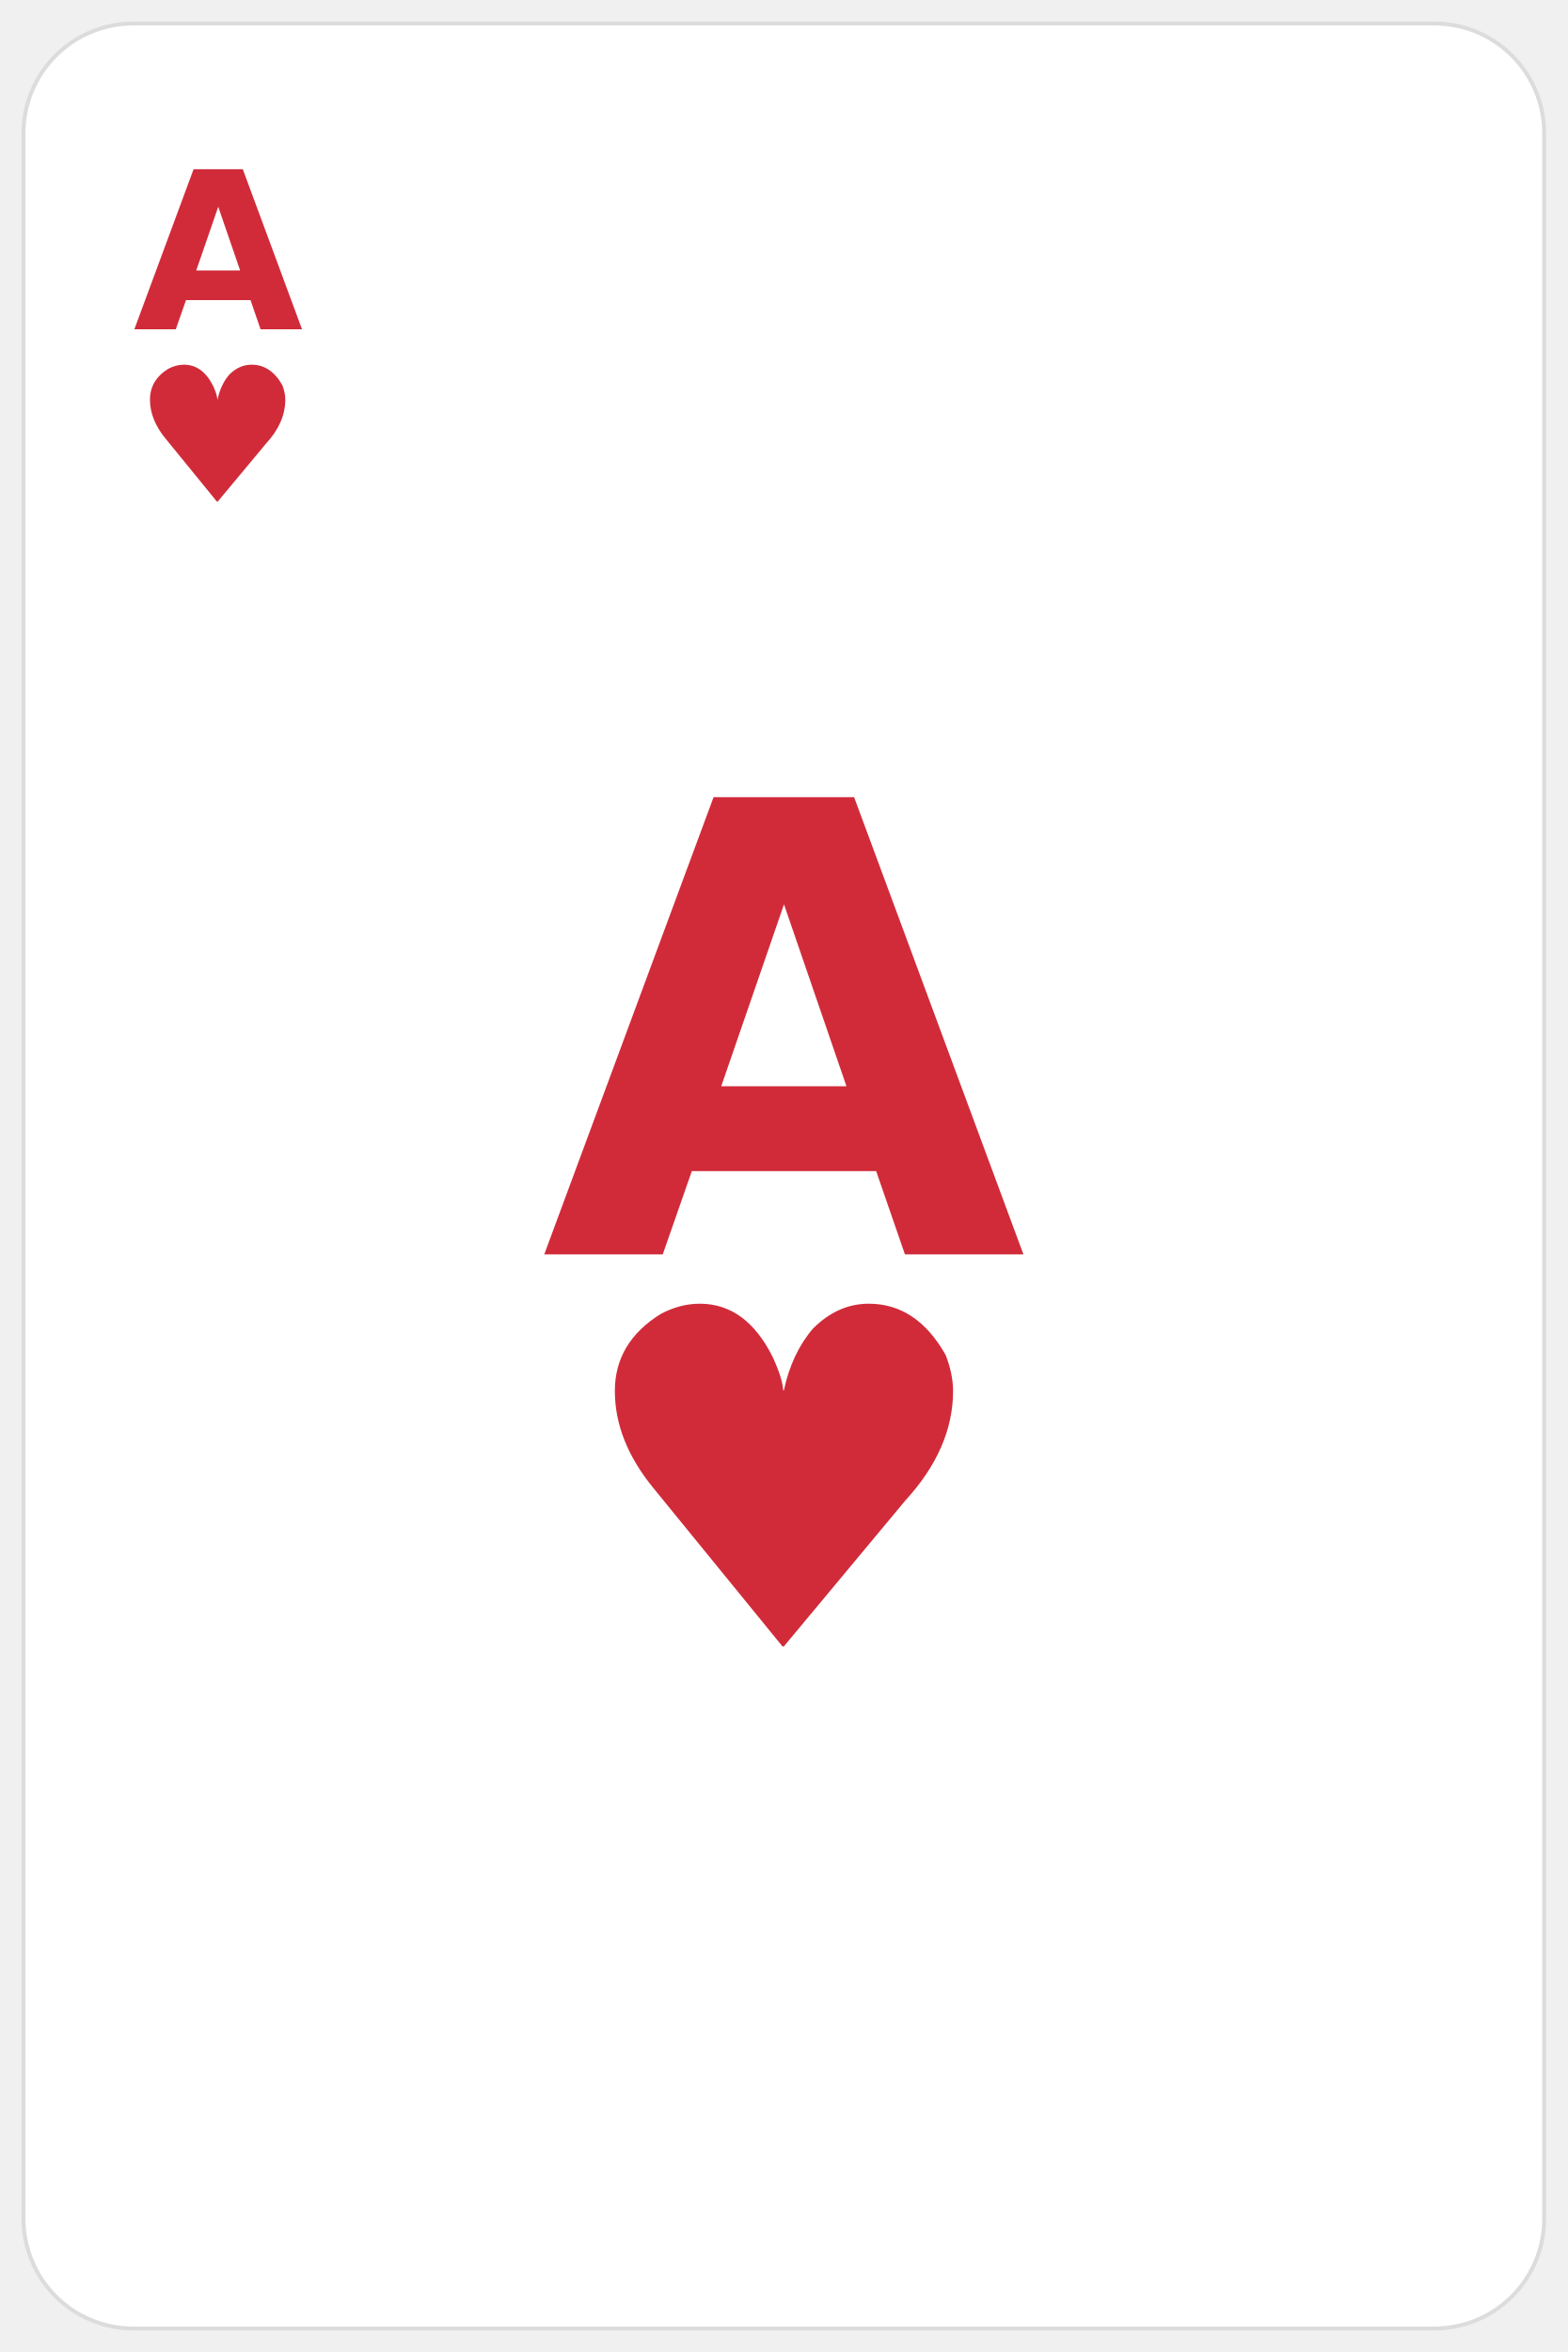
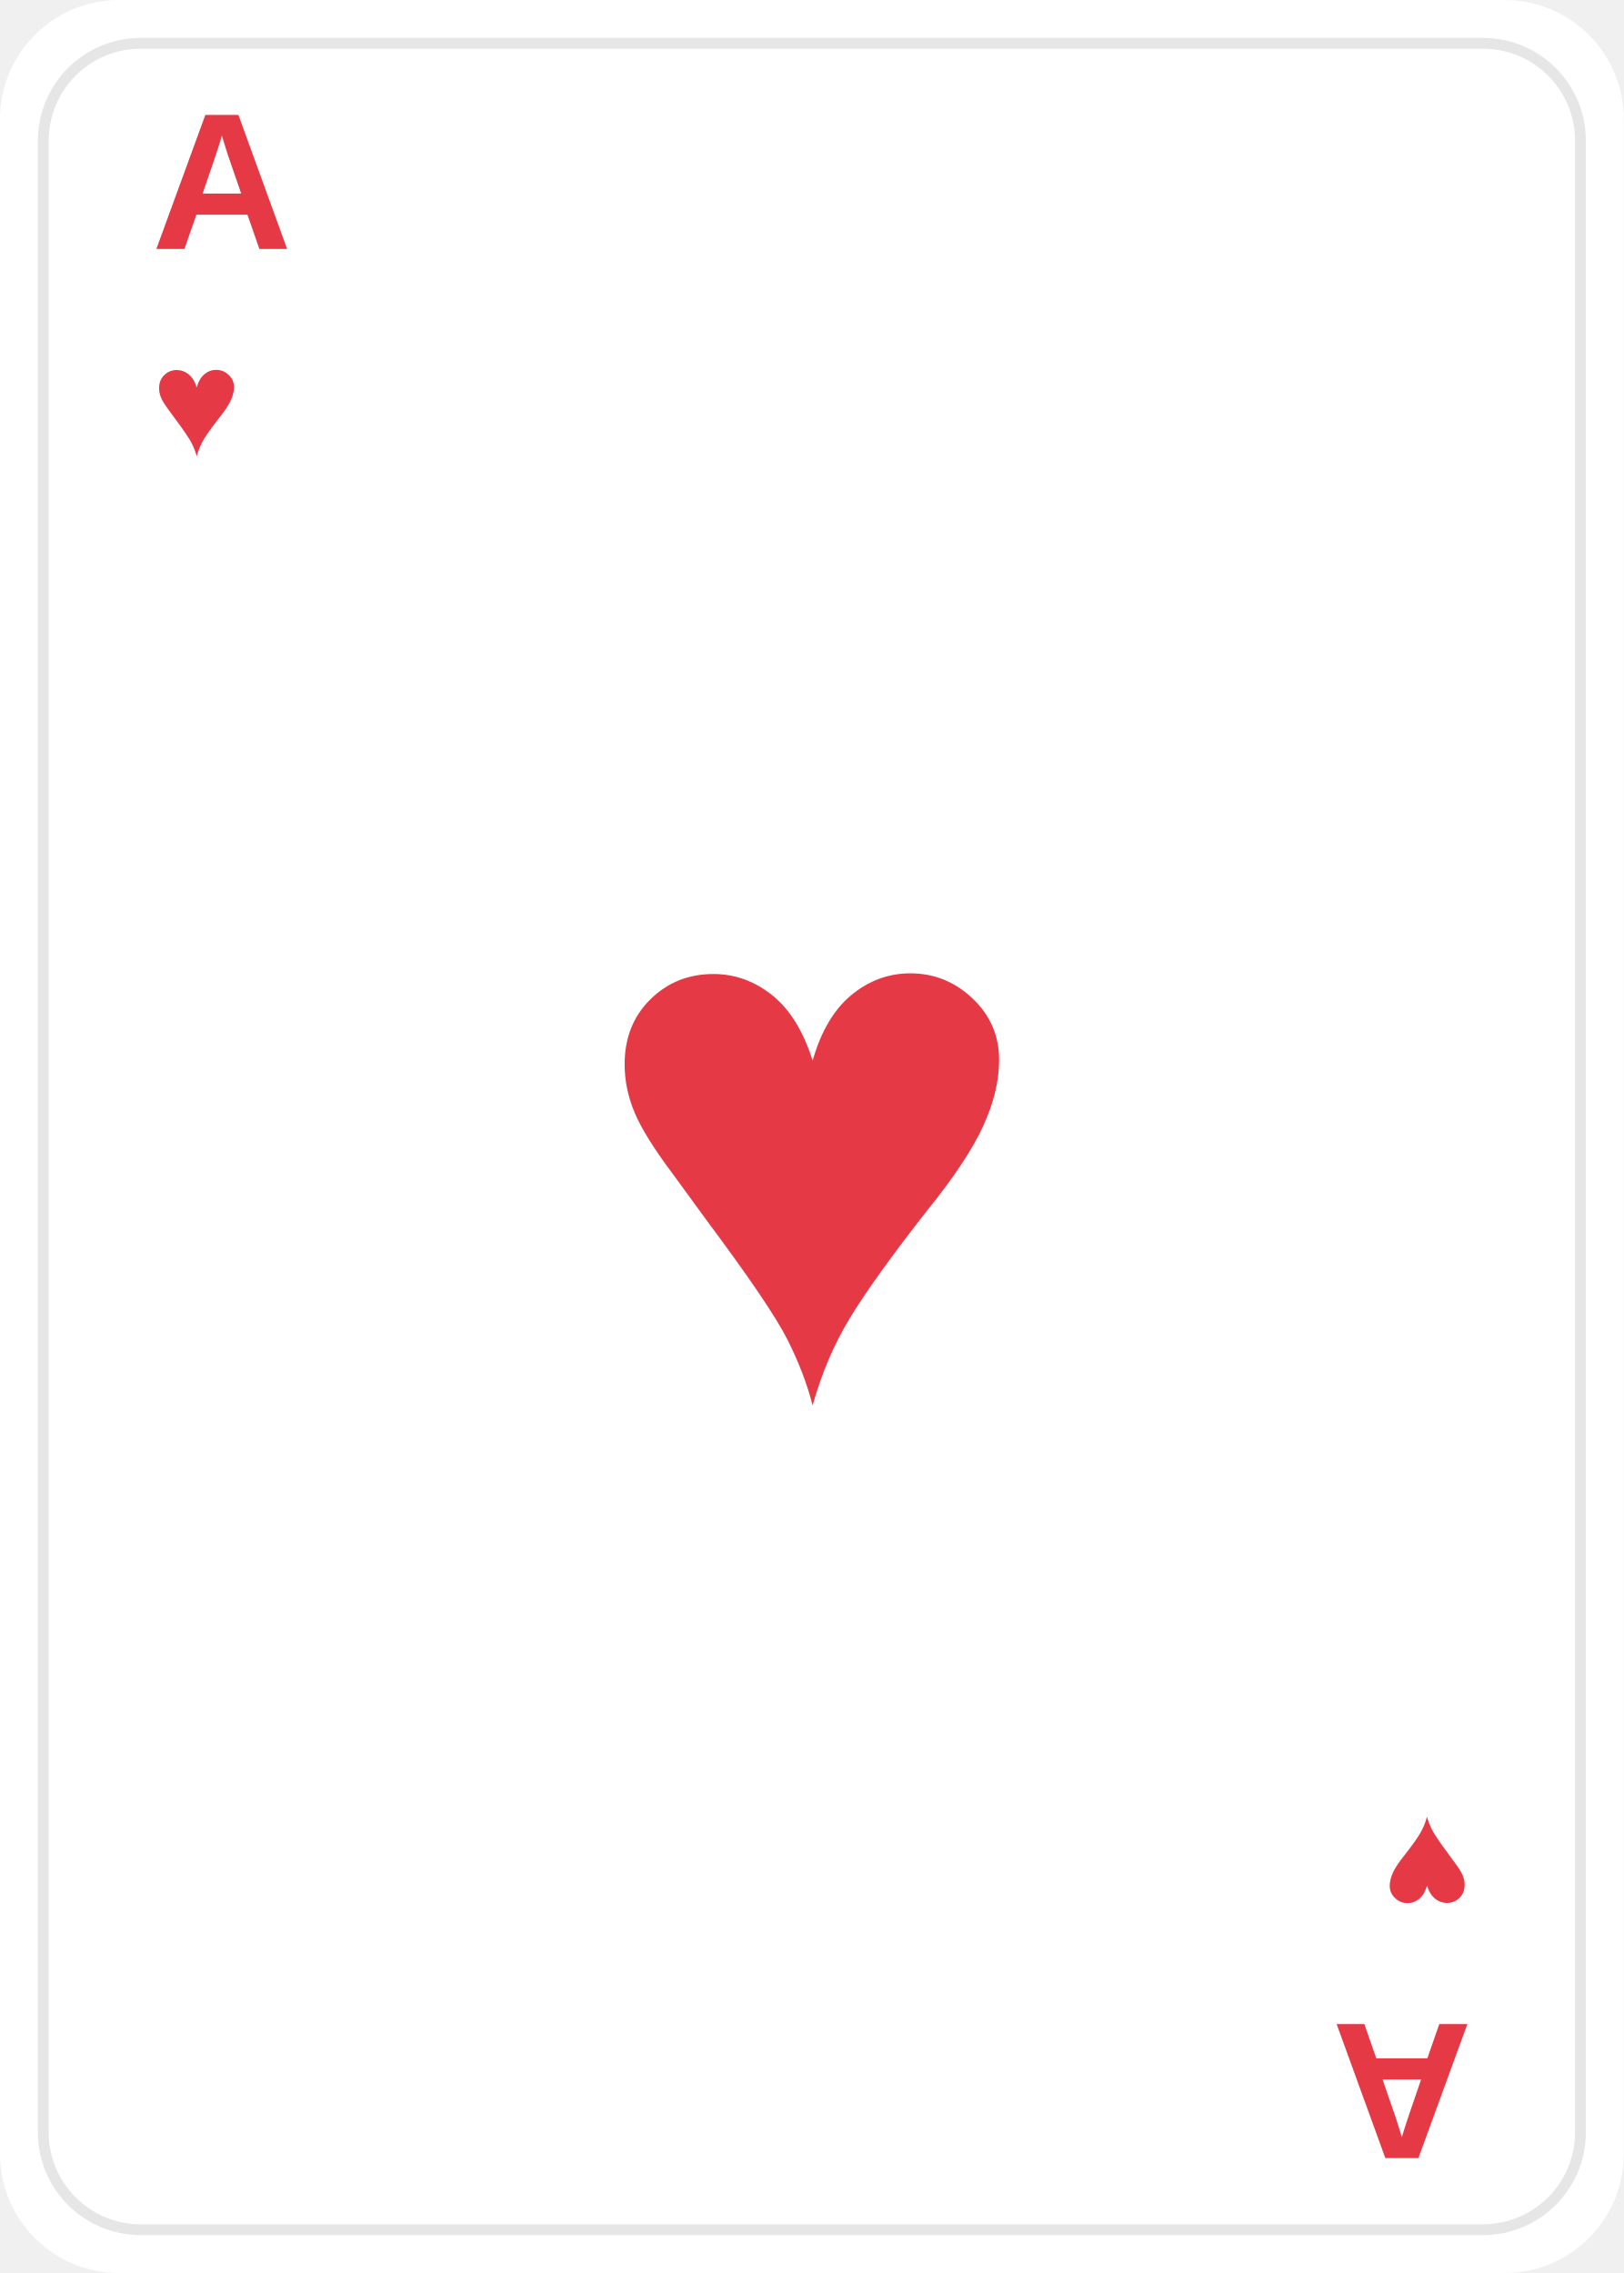
- <svg xmlns="http://www.w3.org/2000/svg" width="400" height="600" viewBox="0 0 400 600">
-   <rect x="6" y="6" width="388" height="588" rx="28" ry="28" fill="#ffffff" stroke="#dcdcdc" />
-   <text x="34" y="84" font-family="DejaVu Sans" font-weight="800" fill="#d12b3a" font-size="56">A</text>
-   <text x="34" y="128" font-family="DejaVu Sans" font-weight="700" fill="#d12b3a" font-size="48">♥</text>
-   <text x="200" y="320" font-family="DejaVu Sans" font-weight="900" fill="#d12b3a" font-size="160" text-anchor="middle">A</text>
-   <text x="200" y="420" font-family="DejaVu Sans" font-weight="900" fill="#d12b3a" font-size="120" text-anchor="middle">♥</text>
+ <svg xmlns="http://www.w3.org/2000/svg" width="300" height="420" viewBox="0 0 300 420" xml:lang="en">
+   <rect width="300" height="420" rx="22" fill="#ffffff" />
+   <rect x="8" y="8" width="284" height="404" rx="18" fill="none" stroke="#e6e6e6" stroke-width="2" />
+   <text x="28" y="46" font-family="Arial, Helvetica, sans-serif" font-size="36" font-weight="700" fill="#E63946">
+     A
+   </text>
+   <text x="28" y="84" font-family="Arial, Helvetica, sans-serif" font-size="28" fill="#E63946">
+     ♥
+   </text>
+   <text x="50%" y="52%" font-family="Arial, Helvetica, sans-serif" font-size="140" font-weight="700" fill="#E63946" text-anchor="middle" dominant-baseline="middle">♥</text>
+   <g transform="translate(300,420) rotate(180)">
+     <text x="28" y="46" font-family="Arial, Helvetica, sans-serif" font-size="36" font-weight="700" fill="#E63946">
+       A
+     </text>
+     <text x="28" y="84" font-family="Arial, Helvetica, sans-serif" font-size="28" fill="#E63946">
+       ♥
+     </text>
+   </g>
</svg>
